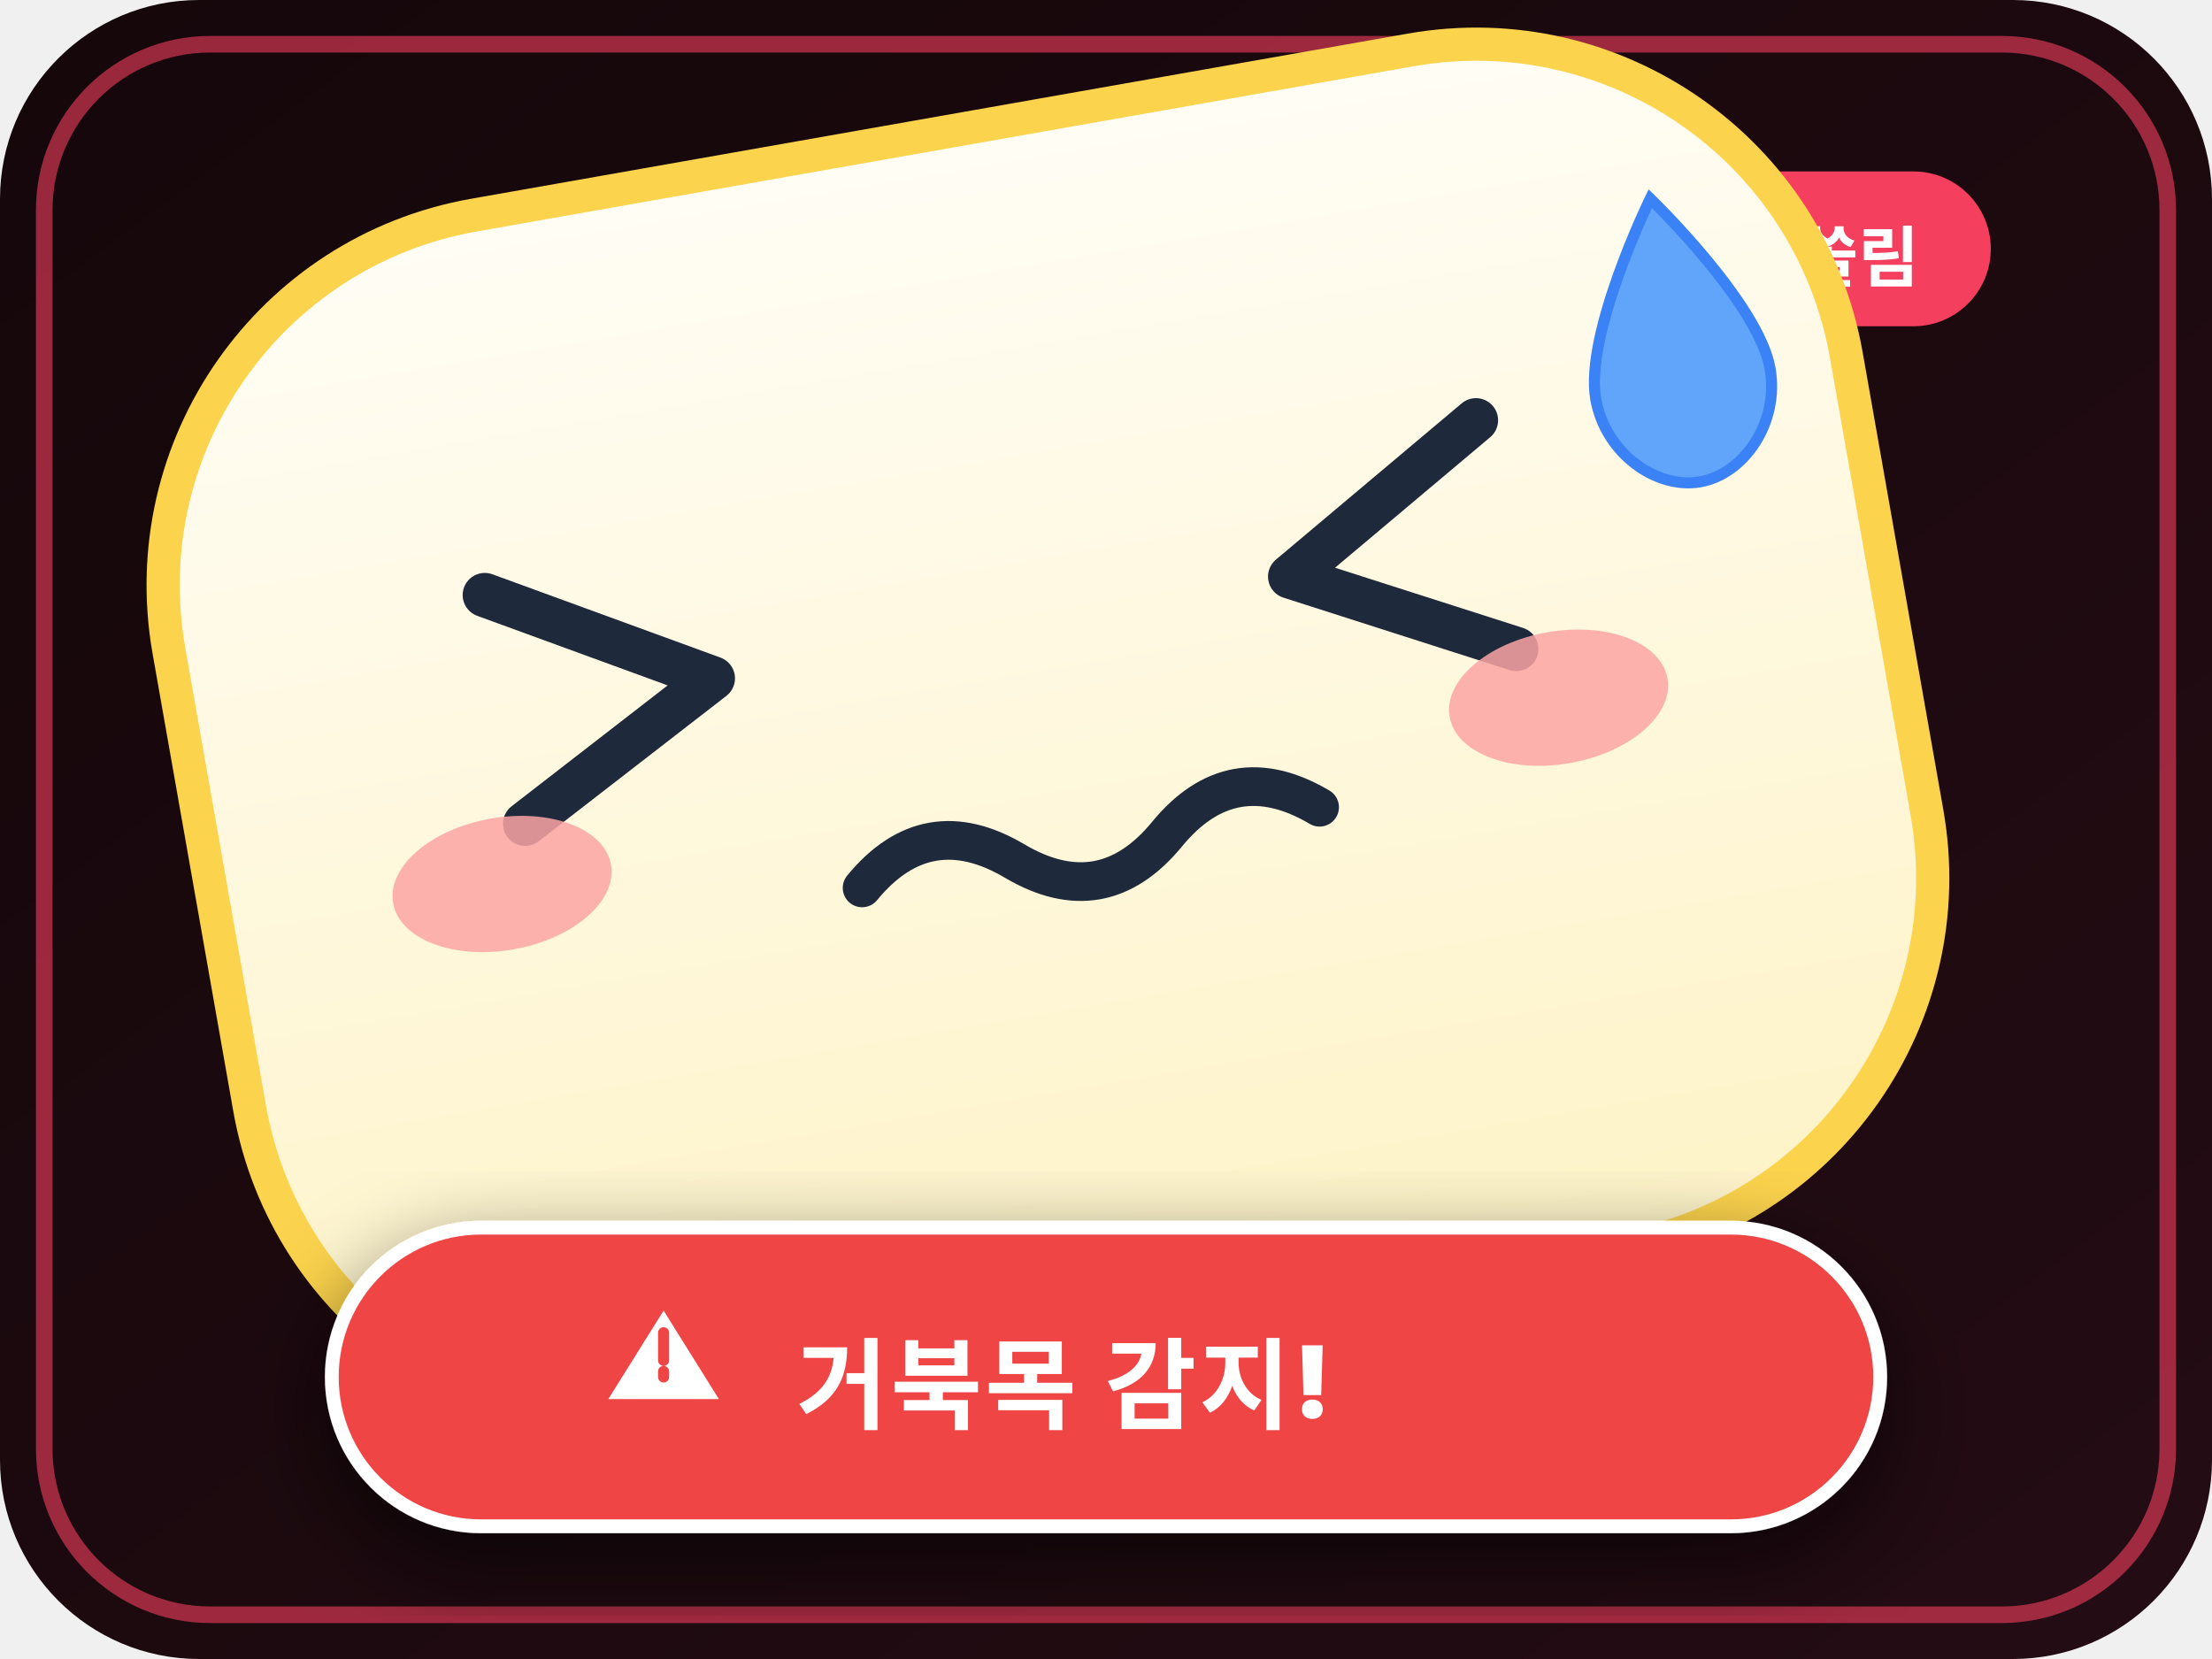
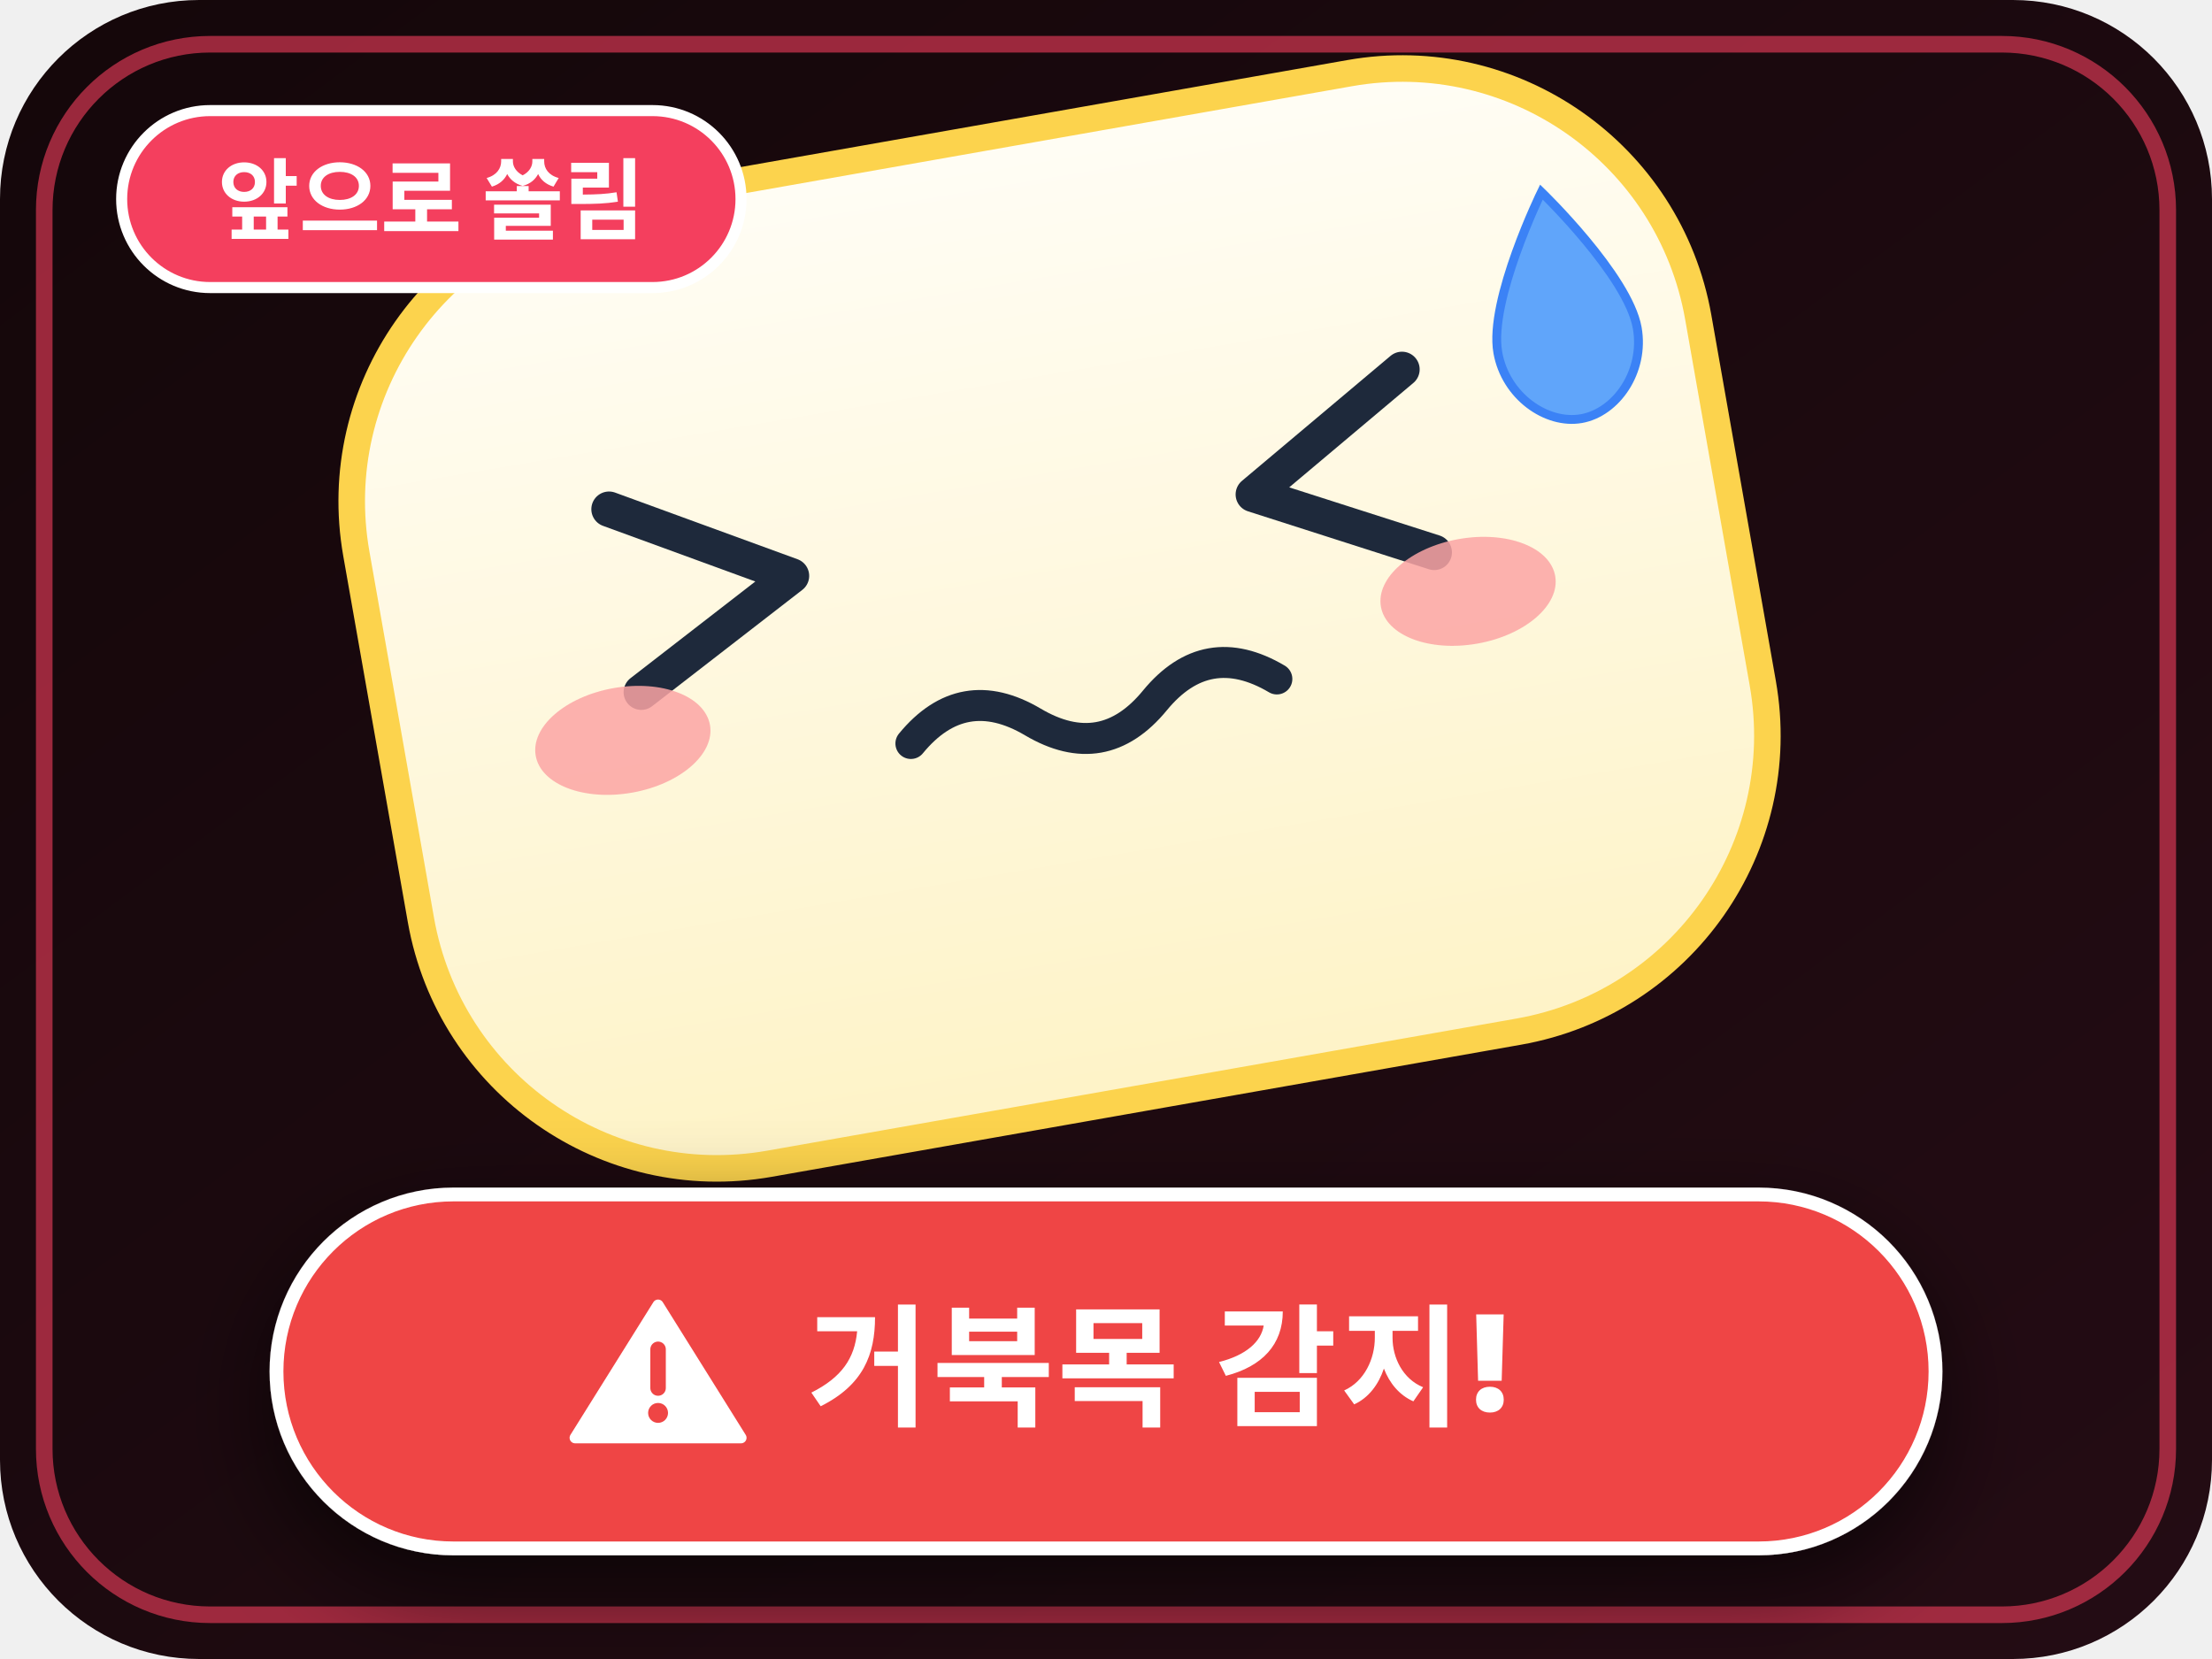
<svg xmlns="http://www.w3.org/2000/svg" viewBox="0 0 400 300" width="100%" height="100%">
  <defs>
    <linearGradient id="screenBg" x1="0%" y1="0%" x2="100%" y2="100%">
      <stop offset="0%" stop-color="#14070a" />
      <stop offset="100%" stop-color="#240c14" />
    </linearGradient>
    <linearGradient id="creamFace" x1="0%" y1="0%" x2="0%" y2="100%">
      <stop offset="0%" stop-color="#fffdf5" />
      <stop offset="100%" stop-color="#fef3c7" />
    </linearGradient>
    <filter id="badgeShadow" x="-20%" y="-30%" width="140%" height="160%">
      <feDropShadow dx="0" dy="6" stdDeviation="8" flood-color="#000000" flood-opacity="0.6" />
    </filter>
  </defs>
  <style>
    @keyframes alertPulse {
      0%, 100% {
        opacity: 1;
        transform: scale(1);
      }
      50% {
        opacity: 0.35;
        transform: scale(0.97);
      }
    }
    @keyframes borderFlash {
      0%, 100% {
        stroke-opacity: 0.9;
      }
      50% {
        stroke-opacity: 0.2;
      }
    }
    
    /* Static default state */
    .bottom-alert {
      transform-origin: 200px 250px;
    }
    .border-alert {
      stroke-opacity: 0.6;
    }

    /* Interactive Hover State: Trigger Blinking */
    svg:hover .bottom-alert {
      animation: alertPulse 0.8s infinite ease-in-out;
    }
    svg:hover .border-alert {
      animation: borderFlash 0.8s infinite ease-in-out;
    }
  </style>
  <rect width="400" height="300" rx="36" fill="url(#screenBg)" />
  <rect class="border-alert" x="8" y="8" width="384" height="284" rx="30" fill="none" stroke="#f43f5e" stroke-width="3" />
-   <g transform="translate(325, 45)">
-     <rect x="-35" y="-14" width="70" height="28" rx="14" fill="#f43f5e" />
-     <text x="0" y="5" text-anchor="middle" fill="#ffffff" font-family="'Pretendard', sans-serif" font-size="12" font-weight="900">15° 쏠림</text>
+   <g transform="translate(200, 6) scale(0.8) translate(-200, 0)">
+     <g id="slouchedFace" transform="translate(180, 136) rotate(-10) translate(-180, -136)">
+       <rect x="36" y="24" width="308" height="220" rx="68" fill="url(#creamFace)" stroke="#fcd34d" stroke-width="6" />
+       <path d="M 94 92 L 132 114 L 94 134" fill="none" stroke="#1e293b" stroke-width="8" stroke-linecap="round" stroke-linejoin="round" />
+       <path d="M 276 92 L 238 114 L 276 134" fill="none" stroke="#1e293b" stroke-width="8" stroke-linecap="round" stroke-linejoin="round" />
+       <ellipse cx="88" cy="144" rx="20" ry="12" fill="#fca5a5" opacity="0.85" />
+       <ellipse cx="282" cy="144" rx="20" ry="12" fill="#fca5a5" opacity="0.85" />
+       <path d="M 152 156 Q 166 144 180 156 Q 194 168 208 156 Q 222 144 236 156" fill="none" stroke="#1e293b" stroke-width="7" stroke-linecap="round" />
+       <path d="M 314 58 C 314 58 330 80 330 92 C 330 102 322 110 314 110 C 306 110 298 102 298 92 C 298 80 314 58 314 58 Z" fill="#60a5fa" stroke="#3b82f6" stroke-width="2" />
+     </g>
  </g>
-   <g id="slouchedFace" transform="translate(180, 136) rotate(-10) translate(-180, -136)">
-     <rect x="36" y="24" width="308" height="220" rx="68" fill="url(#creamFace)" stroke="#fcd34d" stroke-width="6" />
-     <path d="M 94 92 L 132 114 L 94 134" fill="none" stroke="#1e293b" stroke-width="8" stroke-linecap="round" stroke-linejoin="round" />
-     <path d="M 276 92 L 238 114 L 276 134" fill="none" stroke="#1e293b" stroke-width="8" stroke-linecap="round" stroke-linejoin="round" />
-     <ellipse cx="88" cy="144" rx="20" ry="12" fill="#fca5a5" opacity="0.85" />
-     <ellipse cx="282" cy="144" rx="20" ry="12" fill="#fca5a5" opacity="0.85" />
-     <path d="M 152 156 Q 166 144 180 156 Q 194 168 208 156 Q 222 144 236 156" fill="none" stroke="#1e293b" stroke-width="7" stroke-linecap="round" />
-     <path d="M 314 58 C 314 58 330 80 330 92 C 330 102 322 110 314 110 C 306 110 298 102 298 92 C 298 80 314 58 314 58 Z" fill="#60a5fa" stroke="#3b82f6" stroke-width="2" />
+   <g transform="translate(78, 36)">
+     <rect x="-56" y="-16" width="112" height="32" rx="16" fill="#f43f5e" stroke="#ffffff" stroke-width="2" />
+     <text x="0" y="6" text-anchor="middle" fill="#ffffff" font-family="'Pretendard', -apple-system, sans-serif" font-size="16" font-weight="900">앞으로 쏠림</text>
  </g>
  <g class="bottom-alert" filter="url(#badgeShadow)">
-     <rect x="60" y="222" width="280" height="54" rx="27" fill="#ef4444" stroke="#ffffff" stroke-width="2.5" />
-     <g transform="translate(200, 255)">
-       <path d="M -90 -2 L -80 -18 L -70 -2 Z" fill="#ffffff" />
-       <path d="M -80 -6 L -80 -7 M -80 -9 L -80 -14" stroke="#ef4444" stroke-width="2" stroke-linecap="round" />
-       <text x="-56" y="2" fill="#ffffff" font-family="'Pretendard', -apple-system, sans-serif" font-size="18" font-weight="900" letter-spacing="0.5">거북목 감지!</text>
+     <rect x="50" y="216" width="300" height="64" rx="32" fill="#ef4444" stroke="#ffffff" stroke-width="2.5" />
+     <g transform="translate(200, 248)">
+       <path d="M -96 12 L -81 -12 L -66 12 Z" fill="#ffffff" stroke="#ffffff" stroke-width="2" stroke-linejoin="round" />
+       <line x1="-81" y1="-4" x2="-81" y2="3" stroke="#ef4444" stroke-width="2.8" stroke-linecap="round" />
+       <circle cx="-81" cy="7.5" r="1.8" fill="#ef4444" />
+       <text x="-54" y="8" fill="#ffffff" font-family="'Pretendard', -apple-system, sans-serif" font-size="24" font-weight="900" letter-spacing="0.5">거북목 감지!</text>
    </g>
  </g>
</svg>
